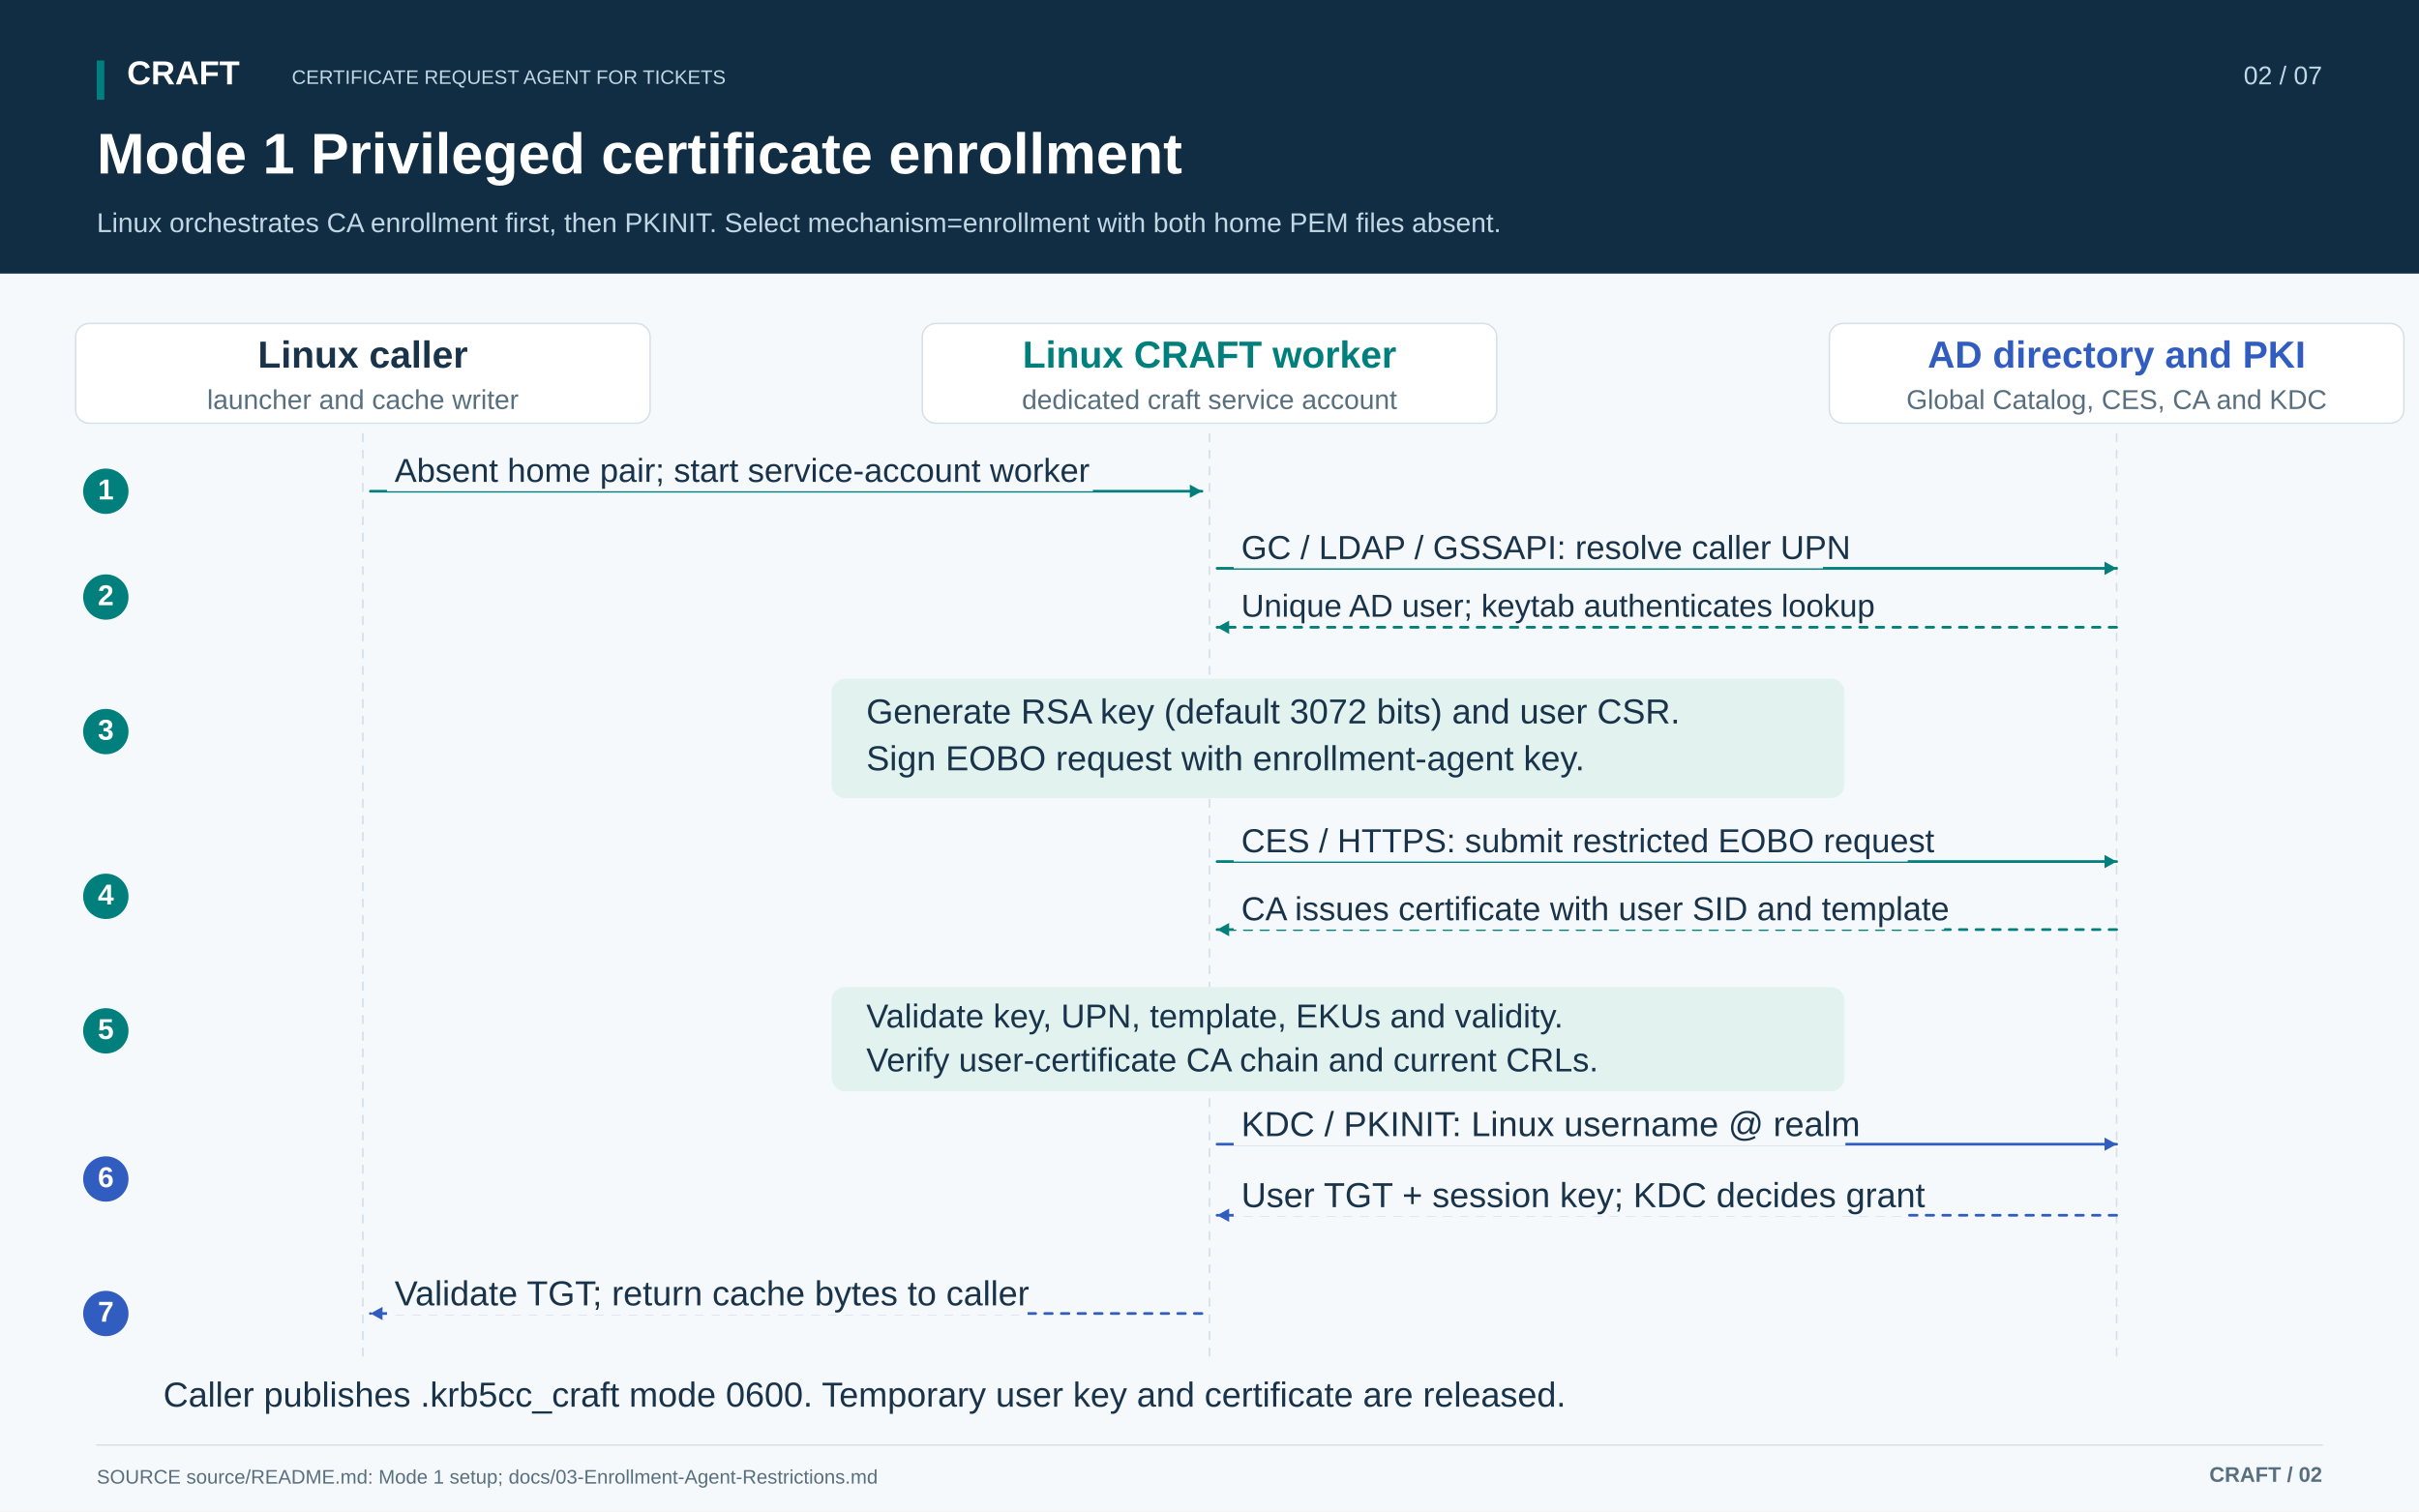
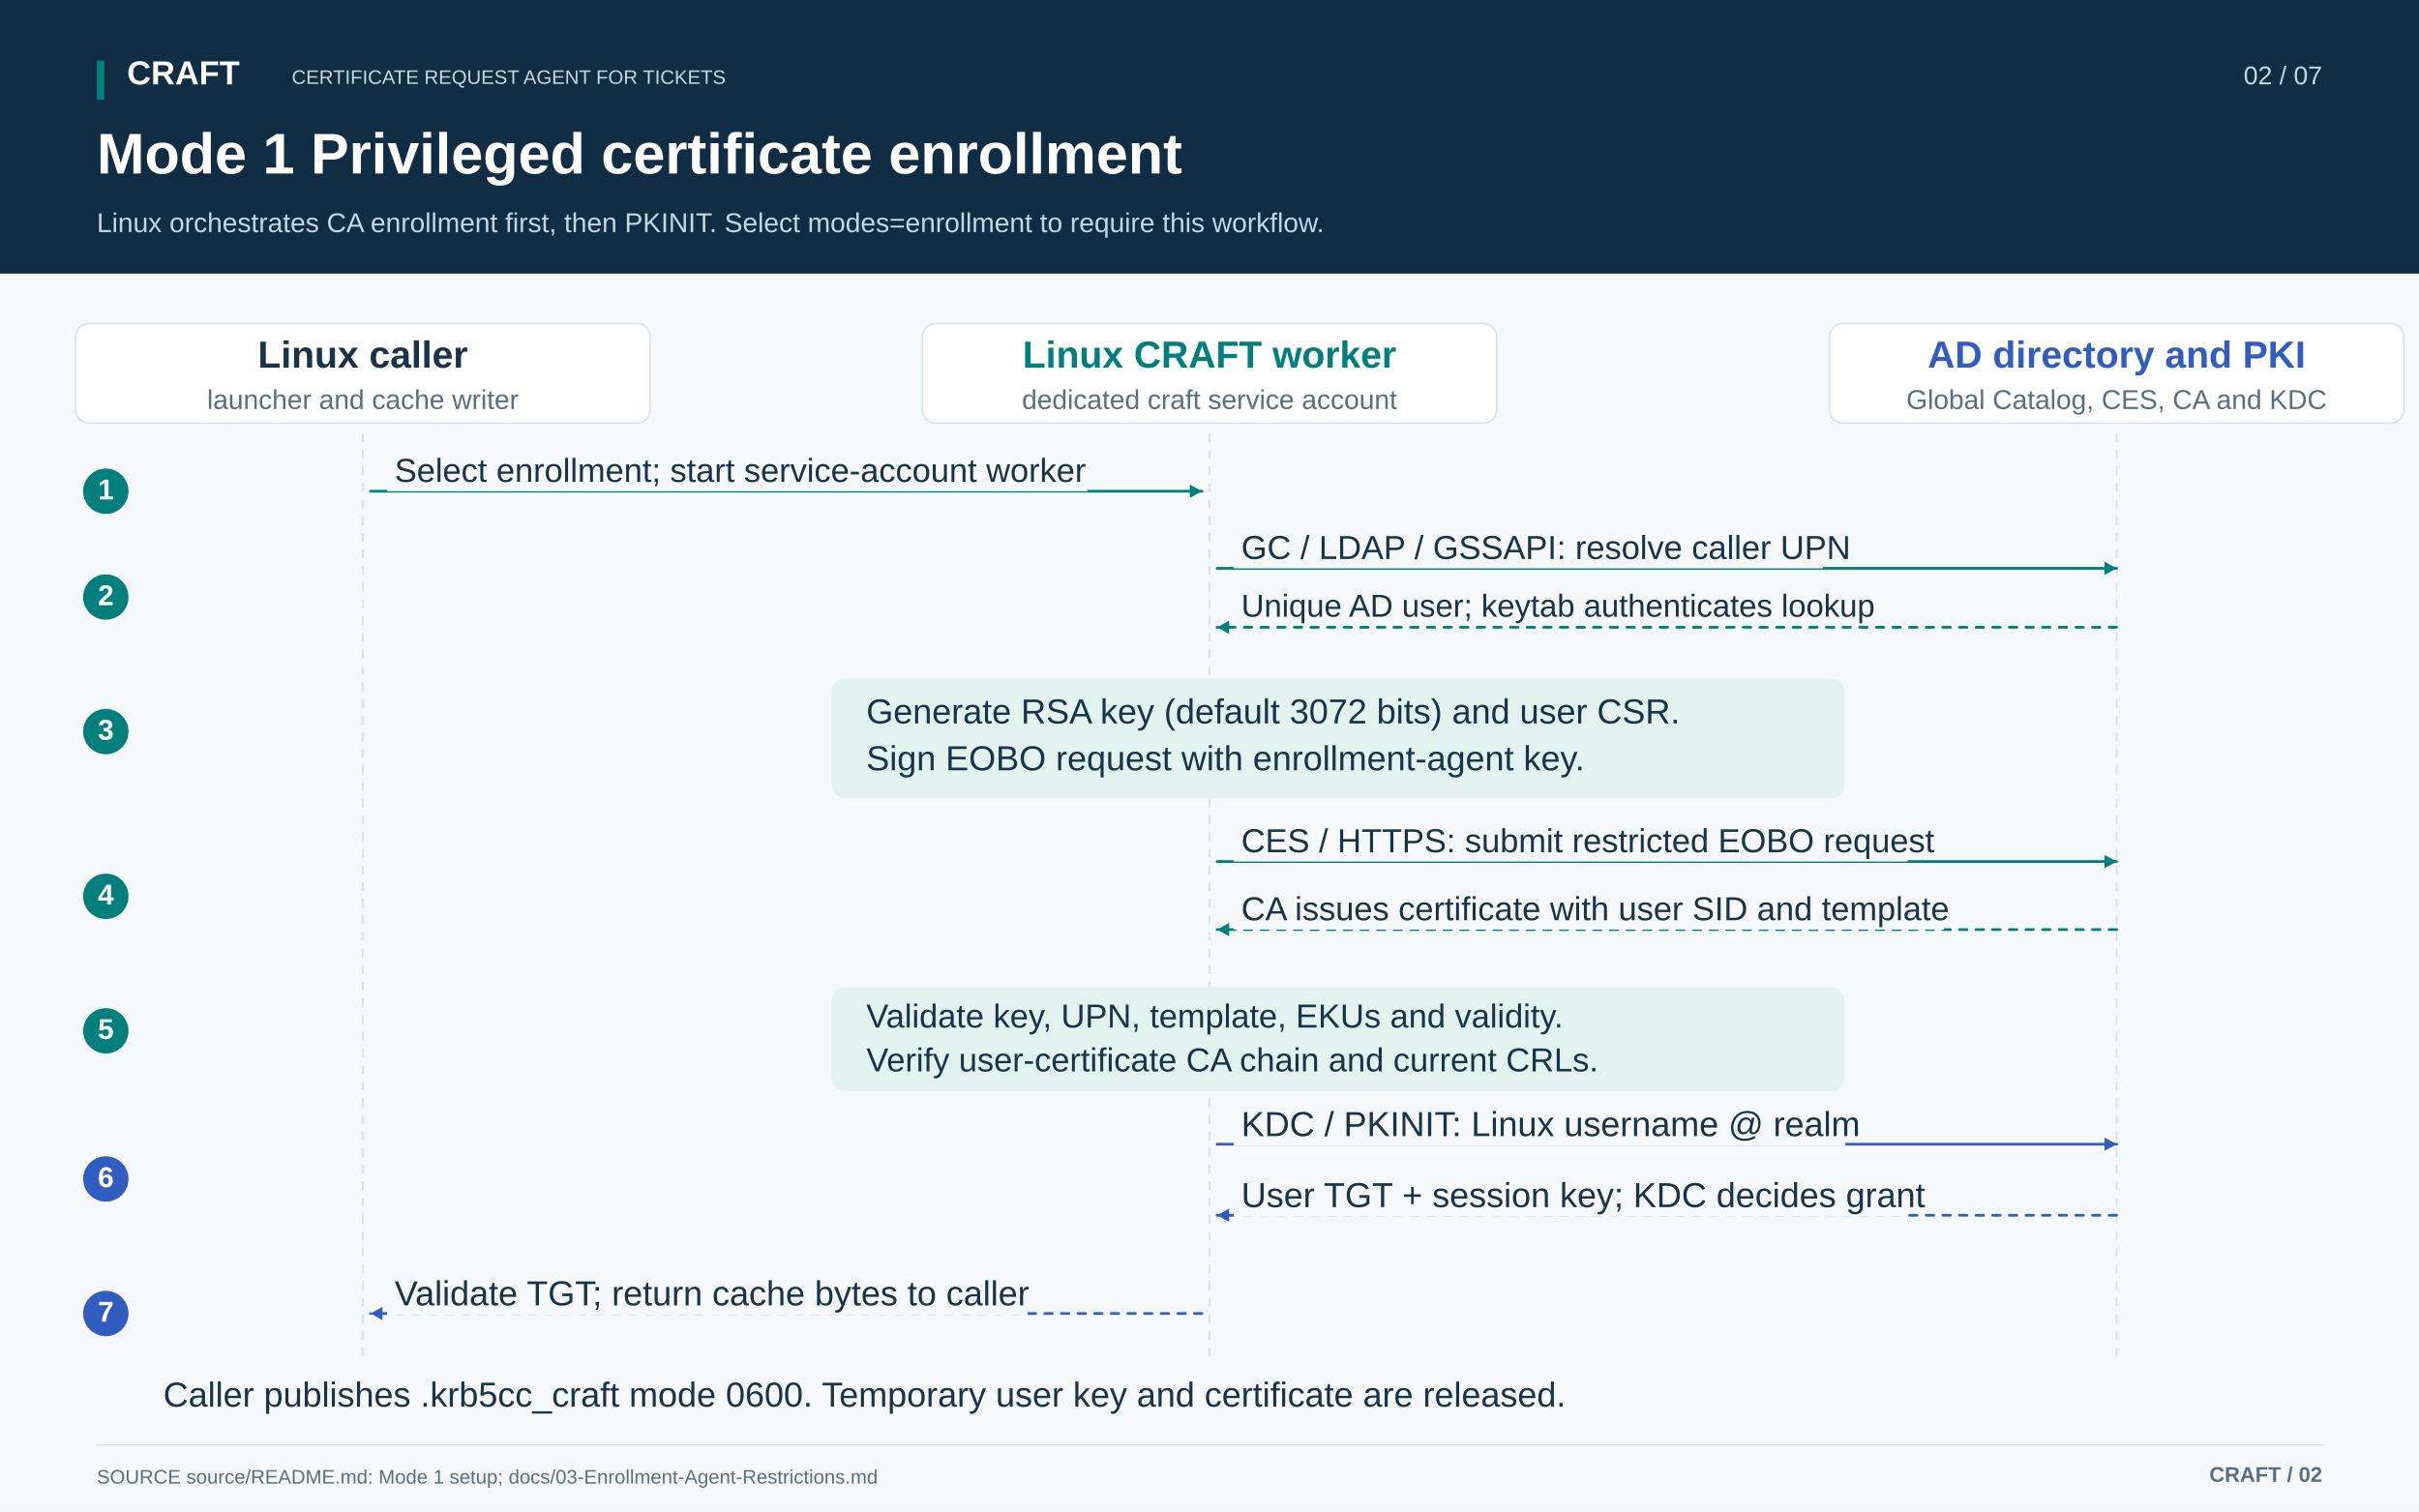
<svg xmlns="http://www.w3.org/2000/svg" width="1600" height="1000" viewBox="0 0 1600 1000" role="img" aria-labelledby="02-enrollment-sequence-title 02-enrollment-sequence-desc">
  <rect x="0" y="0" width="1600" height="1000" rx="0" fill="#F6F9FB" stroke="none" stroke-width="1" />
  <rect x="0" y="0" width="1600" height="181" rx="0" fill="#112D43" stroke="none" stroke-width="1" />
  <rect x="64" y="40" width="5" height="26" rx="0" fill="#007F7C" stroke="none" stroke-width="1" />
  <text x="84" y="55.82" font-size="22" font-family="'Segoe UI', Arial, sans-serif" fill="#FFFFFF" font-weight="600" text-anchor="start">CRAFT</text>
  <text x="193" y="55.53" font-size="13" font-family="'Segoe UI', Arial, sans-serif" fill="#C2D7E4" font-weight="400" text-anchor="start">CERTIFICATE REQUEST AGENT FOR TICKETS</text>
  <text x="1536" y="55.77" font-size="17" font-family="'Segoe UI', Arial, sans-serif" fill="#C2D7E4" font-weight="400" text-anchor="end">02 / 07</text>
  <text x="64" y="114.78" font-size="38" font-family="'Segoe UI', Arial, sans-serif" fill="#FFFFFF" font-weight="600" text-anchor="start">Mode 1  Privileged certificate enrollment</text>
-   <text x="64" y="153.58" font-size="18" font-family="'Segoe UI', Arial, sans-serif" fill="#C2D7E4" font-weight="400" text-anchor="start">Linux orchestrates CA enrollment first, then PKINIT. Select mechanism=enrollment with both home PEM files absent.</text>
+   <text x="64" y="153.58" font-size="18" font-family="'Segoe UI', Arial, sans-serif" fill="#C2D7E4" font-weight="400" text-anchor="start">Linux orchestrates CA enrollment first, then PKINIT. Select modes=enrollment to require this workflow.</text>
  <rect x="50" y="214" width="380" height="66" rx="9" fill="#FFFFFF" stroke="#D5E0E7" stroke-width="1" />
  <text x="240" y="243.25" font-size="25" font-family="'Segoe UI', Arial, sans-serif" fill="#18334A" font-weight="600" text-anchor="middle">Linux caller</text>
  <text x="240" y="270.58" font-size="18" font-family="'Segoe UI', Arial, sans-serif" fill="#586F7F" font-weight="400" text-anchor="middle">launcher and cache writer</text>
  <polyline points="240,287 240,899" fill="none" stroke="#D5E0E7" stroke-width="1.1" stroke-linecap="round" stroke-linejoin="round" stroke-dasharray="5 6" />
  <rect x="610" y="214" width="380" height="66" rx="9" fill="#FFFFFF" stroke="#D5E0E7" stroke-width="1" />
  <text x="800" y="243.25" font-size="25" font-family="'Segoe UI', Arial, sans-serif" fill="#007F7C" font-weight="600" text-anchor="middle">Linux CRAFT worker</text>
  <text x="800" y="270.58" font-size="18" font-family="'Segoe UI', Arial, sans-serif" fill="#586F7F" font-weight="400" text-anchor="middle">dedicated craft service account</text>
  <polyline points="800,287 800,899" fill="none" stroke="#D5E0E7" stroke-width="1.1" stroke-linecap="round" stroke-linejoin="round" stroke-dasharray="5 6" />
  <rect x="1210" y="214" width="380" height="66" rx="9" fill="#FFFFFF" stroke="#D5E0E7" stroke-width="1" />
  <text x="1400" y="243.25" font-size="25" font-family="'Segoe UI', Arial, sans-serif" fill="#315DC0" font-weight="600" text-anchor="middle">AD directory and PKI</text>
  <text x="1400" y="270.58" font-size="18" font-family="'Segoe UI', Arial, sans-serif" fill="#586F7F" font-weight="400" text-anchor="middle">Global Catalog, CES, CA and KDC</text>
  <polyline points="1400,287 1400,899" fill="none" stroke="#D5E0E7" stroke-width="1.1" stroke-linecap="round" stroke-linejoin="round" stroke-dasharray="5 6" />
  <circle cx="70" cy="325" r="15" fill="#007F7C" stroke="none" stroke-width="1" />
  <text x="70" y="330.39" font-size="19" font-family="'Segoe UI', Arial, sans-serif" fill="#FFFFFF" font-weight="600" text-anchor="middle">1</text>
  <polyline points="245,325 795,325" fill="none" stroke="#007F7C" stroke-width="1.8" stroke-linecap="round" stroke-linejoin="round" />
  <polygon points="795,325 787.0,320.6 787.0,329.4" fill="#007F7C" />
-   <rect x="256" y="299" width="466.865" height="26" rx="0" fill="#F6F9FB" stroke="none" stroke-width="1" />
-   <text x="261" y="318.82" font-size="22" font-family="'Segoe UI', Arial, sans-serif" fill="#18334A" font-weight="400" text-anchor="start">Absent home pair; start service-account worker</text>
+   <rect x="256" y="299" width="463.224" height="26" rx="0" fill="#F6F9FB" stroke="none" stroke-width="1" />
+   <text x="261" y="318.82" font-size="22" font-family="'Segoe UI', Arial, sans-serif" fill="#18334A" font-weight="400" text-anchor="start">Select enrollment; start service-account worker</text>
  <circle cx="70" cy="395" r="15" fill="#007F7C" stroke="none" stroke-width="1" />
  <text x="70" y="400.39" font-size="19" font-family="'Segoe UI', Arial, sans-serif" fill="#FFFFFF" font-weight="600" text-anchor="middle">2</text>
  <polyline points="805,376 1400,376" fill="none" stroke="#007F7C" stroke-width="1.8" stroke-linecap="round" stroke-linejoin="round" />
  <polygon points="1400,376 1392.0,371.6 1392.0,380.4" fill="#007F7C" />
  <rect x="816" y="350" width="389.747" height="26" rx="0" fill="#F6F9FB" stroke="none" stroke-width="1" />
  <text x="821" y="369.82" font-size="22" font-family="'Segoe UI', Arial, sans-serif" fill="#18334A" font-weight="400" text-anchor="start">GC / LDAP / GSSAPI: resolve caller UPN</text>
  <polyline points="1400,415 805,415" fill="none" stroke="#007F7C" stroke-width="1.8" stroke-linecap="round" stroke-linejoin="round" stroke-dasharray="5 6" />
  <polygon points="805,415 813.0,419.4 813.0,410.6" fill="#007F7C" />
  <rect x="816" y="389" width="427.416" height="25" rx="0" fill="#F6F9FB" stroke="none" stroke-width="1" />
  <text x="821" y="408.01" font-size="21" font-family="'Segoe UI', Arial, sans-serif" fill="#18334A" font-weight="400" text-anchor="start">Unique AD user; keytab authenticates lookup</text>
  <circle cx="70" cy="484" r="15" fill="#007F7C" stroke="none" stroke-width="1" />
  <text x="70" y="489.39" font-size="19" font-family="'Segoe UI', Arial, sans-serif" fill="#FFFFFF" font-weight="600" text-anchor="middle">3</text>
  <rect x="550" y="449" width="670" height="79" rx="9" fill="#E2F2EF" stroke="none" stroke-width="1" />
  <text x="573" y="478.63" font-size="23" font-family="'Segoe UI', Arial, sans-serif" fill="#18334A" font-weight="400" text-anchor="start">Generate RSA key (default 3072 bits) and user CSR.</text>
  <text x="573" y="509.63" font-size="23" font-family="'Segoe UI', Arial, sans-serif" fill="#18334A" font-weight="400" text-anchor="start">Sign EOBO request with enrollment-agent key.</text>
  <circle cx="70" cy="593" r="15" fill="#007F7C" stroke="none" stroke-width="1" />
  <text x="70" y="598.39" font-size="19" font-family="'Segoe UI', Arial, sans-serif" fill="#FFFFFF" font-weight="600" text-anchor="middle">4</text>
  <polyline points="805,570 1400,570" fill="none" stroke="#007F7C" stroke-width="1.8" stroke-linecap="round" stroke-linejoin="round" />
  <polygon points="1400,570 1392.0,565.6 1392.0,574.4" fill="#007F7C" />
  <rect x="816" y="544" width="445.832" height="26" rx="0" fill="#F6F9FB" stroke="none" stroke-width="1" />
  <text x="821" y="563.82" font-size="22" font-family="'Segoe UI', Arial, sans-serif" fill="#18334A" font-weight="400" text-anchor="start">CES / HTTPS: submit restricted EOBO request</text>
  <polyline points="1400,615 805,615" fill="none" stroke="#007F7C" stroke-width="1.8" stroke-linecap="round" stroke-linejoin="round" stroke-dasharray="5 6" />
  <polygon points="805,615 813.0,619.4 813.0,610.6" fill="#007F7C" />
  <rect x="816" y="589" width="469.873" height="26" rx="0" fill="#F6F9FB" stroke="none" stroke-width="1" />
  <text x="821" y="608.82" font-size="22" font-family="'Segoe UI', Arial, sans-serif" fill="#18334A" font-weight="400" text-anchor="start">CA issues certificate with user SID and template</text>
  <circle cx="70" cy="682" r="15" fill="#007F7C" stroke="none" stroke-width="1" />
  <text x="70" y="687.39" font-size="19" font-family="'Segoe UI', Arial, sans-serif" fill="#FFFFFF" font-weight="600" text-anchor="middle">5</text>
  <rect x="550" y="653" width="670" height="69" rx="9" fill="#E2F2EF" stroke="none" stroke-width="1" />
  <text x="573" y="679.82" font-size="22" font-family="'Segoe UI', Arial, sans-serif" fill="#18334A" font-weight="400" text-anchor="start">Validate key, UPN, template, EKUs and validity.</text>
  <text x="573" y="708.82" font-size="22" font-family="'Segoe UI', Arial, sans-serif" fill="#18334A" font-weight="400" text-anchor="start">Verify user-certificate CA chain and current CRLs.</text>
  <circle cx="70" cy="780" r="15" fill="#315DC0" stroke="none" stroke-width="1" />
  <text x="70" y="785.39" font-size="19" font-family="'Segoe UI', Arial, sans-serif" fill="#FFFFFF" font-weight="600" text-anchor="middle">6</text>
  <polyline points="805,757 1400,757" fill="none" stroke="#315DC0" stroke-width="1.8" stroke-linecap="round" stroke-linejoin="round" />
  <polygon points="1400,757 1392.0,752.6 1392.0,761.4" fill="#315DC0" />
  <rect x="816" y="731" width="404.594" height="27" rx="0" fill="#F6F9FB" stroke="none" stroke-width="1" />
  <text x="821" y="751.63" font-size="23" font-family="'Segoe UI', Arial, sans-serif" fill="#18334A" font-weight="400" text-anchor="start">KDC / PKINIT: Linux username @ realm</text>
  <polyline points="1400,804 805,804" fill="none" stroke="#315DC0" stroke-width="1.8" stroke-linecap="round" stroke-linejoin="round" stroke-dasharray="5 6" />
  <polygon points="805,804 813.0,808.4 813.0,799.6" fill="#315DC0" />
  <rect x="816" y="778" width="443.103" height="27" rx="0" fill="#F6F9FB" stroke="none" stroke-width="1" />
  <text x="821" y="798.63" font-size="23" font-family="'Segoe UI', Arial, sans-serif" fill="#18334A" font-weight="400" text-anchor="start">User TGT + session key; KDC decides grant</text>
  <circle cx="70" cy="869" r="15" fill="#315DC0" stroke="none" stroke-width="1" />
  <text x="70" y="874.39" font-size="19" font-family="'Segoe UI', Arial, sans-serif" fill="#FFFFFF" font-weight="600" text-anchor="middle">7</text>
  <polyline points="795,869 245,869" fill="none" stroke="#315DC0" stroke-width="1.8" stroke-linecap="round" stroke-linejoin="round" stroke-dasharray="5 6" />
  <polygon points="245,869 253.0,873.4 253.0,864.6" fill="#315DC0" />
  <rect x="256" y="843" width="423.697" height="27" rx="0" fill="#F6F9FB" stroke="none" stroke-width="1" />
  <text x="261" y="863.63" font-size="23" font-family="'Segoe UI', Arial, sans-serif" fill="#18334A" font-weight="400" text-anchor="start">Validate TGT; return cache bytes to caller</text>
  <text x="108" y="930.63" font-size="23" font-family="'Segoe UI', Arial, sans-serif" fill="#18334A" font-weight="400" text-anchor="start">Caller publishes .krb5cc_craft mode 0600. Temporary user key and certificate are released.</text>
  <polyline points="64,956 1536,956" fill="none" stroke="#D5E0E7" stroke-width="1" stroke-linecap="round" stroke-linejoin="round" />
  <text x="64" y="981.53" font-size="13" font-family="'Segoe UI', Arial, sans-serif" fill="#586F7F" font-weight="400" text-anchor="start">SOURCE  source/README.md: Mode 1 setup; docs/03-Enrollment-Agent-Restrictions.md</text>
  <text x="1536" y="980.34" font-size="14" font-family="'Segoe UI', Arial, sans-serif" fill="#586F7F" font-weight="600" text-anchor="end">CRAFT  /  02</text>
</svg>
